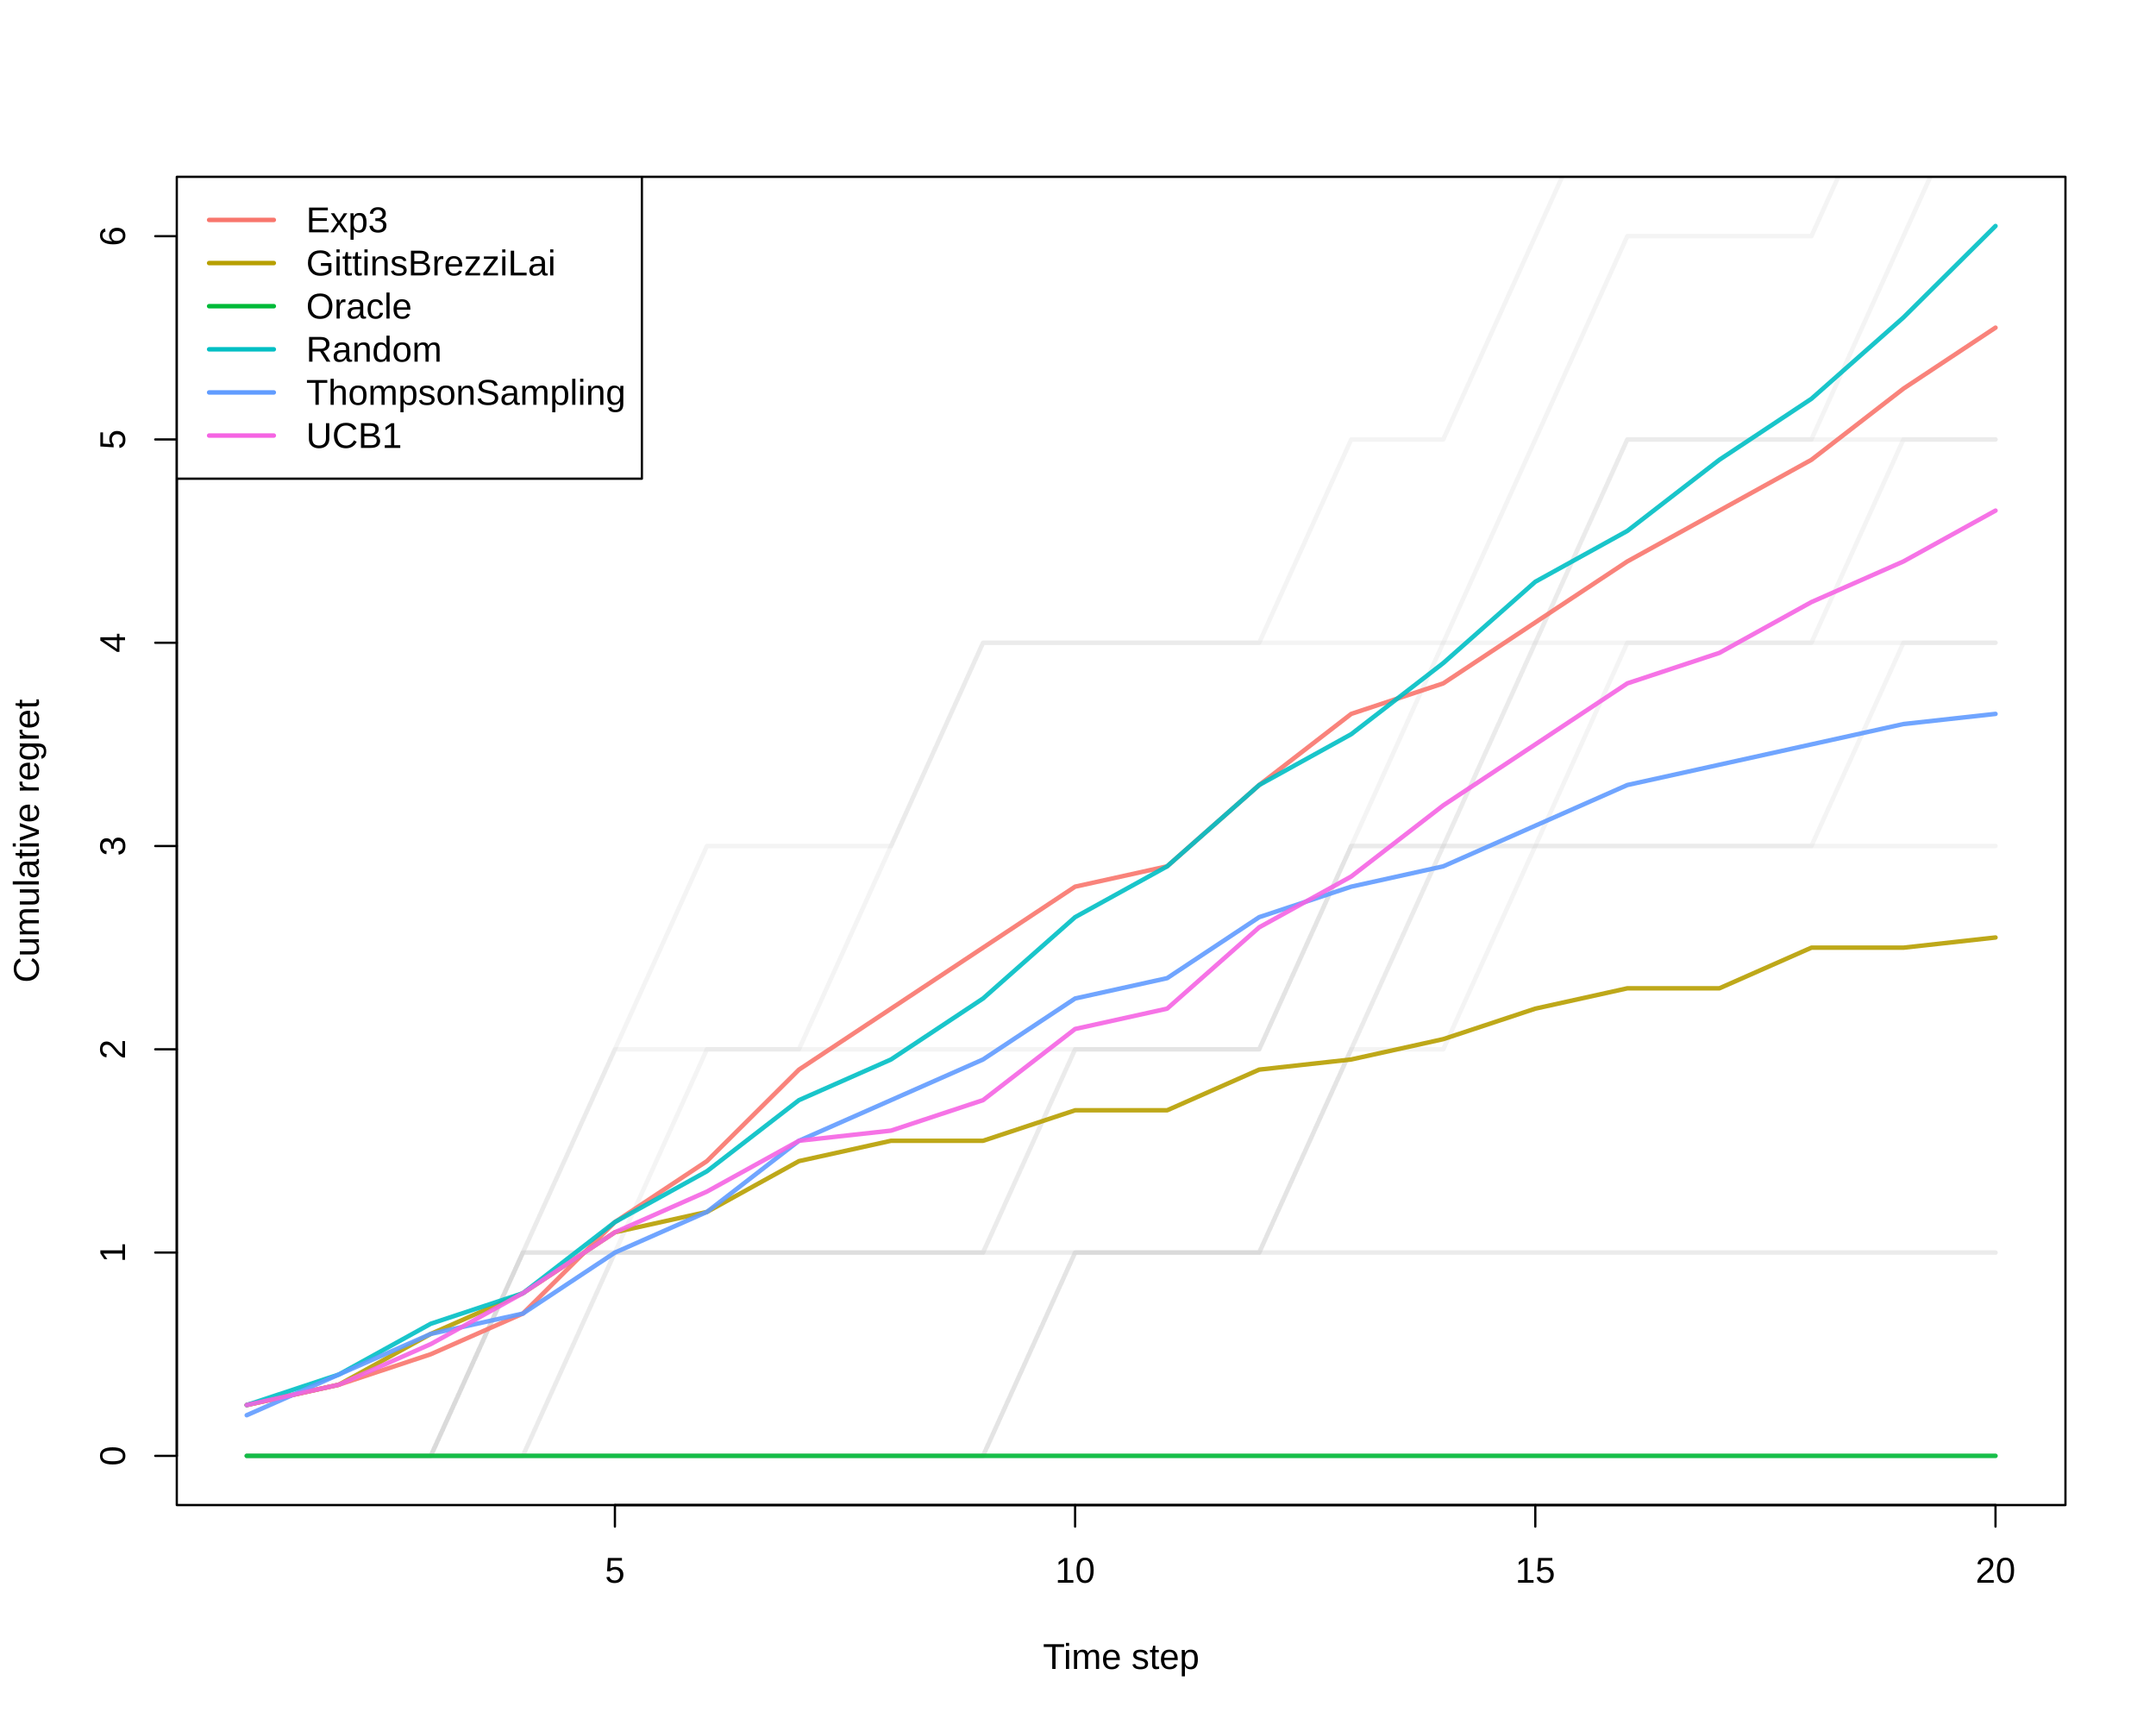
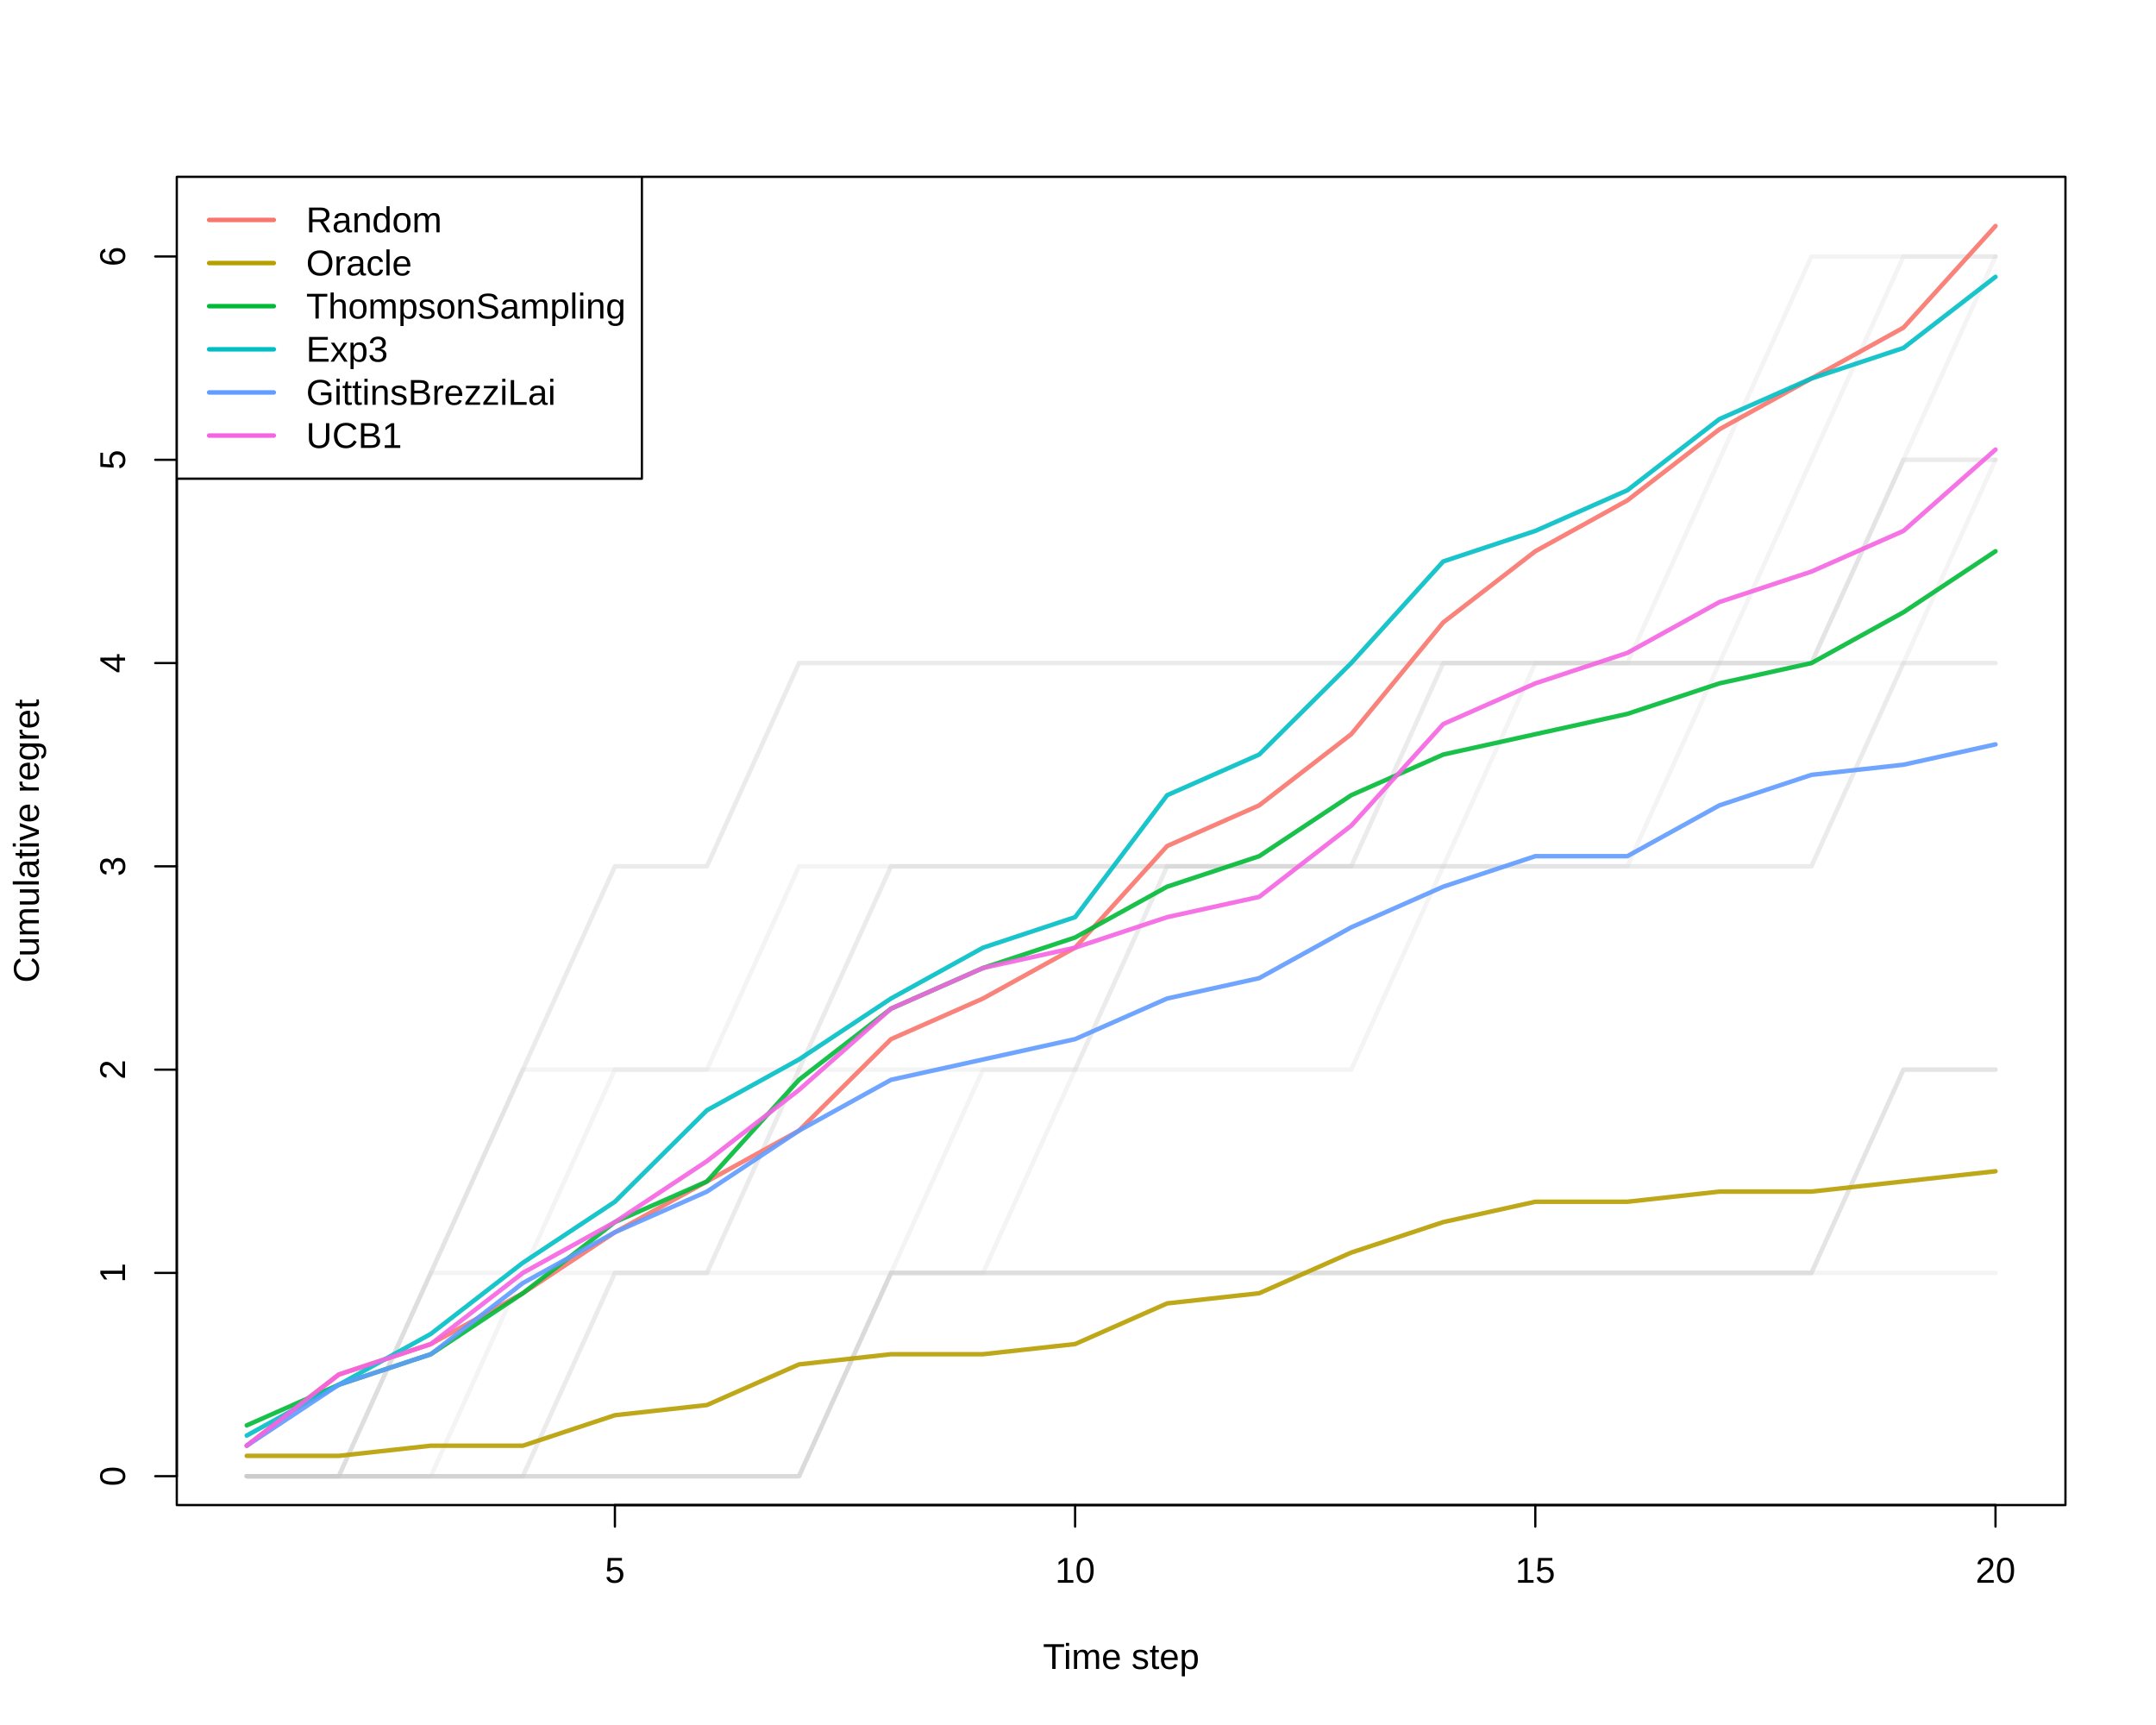
<svg xmlns="http://www.w3.org/2000/svg" viewBox="0 0 720.00 576.00">
  <defs>
    <style type="text/css">
    line, polyline, polygon, path, rect, circle {
      fill: none;
      stroke: #000000;
      stroke-linecap: round;
      stroke-linejoin: round;
      stroke-miterlimit: 10.00;
    }
  </style>
  </defs>
  <rect width="100%" height="100%" style="stroke: none; fill: #FFFFFF;" />
  <defs>
    <clipPath id="cpNTkuMDR8Njg5Ljc2fDUwMi41Nnw1OS4wNA==">
      <rect x="59.04" y="59.04" width="630.72" height="443.52" />
    </clipPath>
  </defs>
-   <polyline points="82.40,486.13 113.14,486.13 143.87,486.13 174.61,486.13 205.35,418.25 236.08,418.25 266.82,418.25 297.56,418.25 328.29,418.25 359.03,350.38 389.77,350.38 420.51,350.38 451.24,282.50 481.98,214.62 512.72,146.74 543.45,78.86 574.19,78.86 604.93,78.86 635.66,10.98 640.64,0.00 " style="stroke-width: 1.50; stroke: #CCCCCC; stroke-opacity: 0.20;" clip-path="url(#cpNTkuMDR8Njg5Ljc2fDUwMi41Nnw1OS4wNA==)" />
-   <polyline points="82.40,486.13 113.14,486.13 143.87,486.13 174.61,418.25 205.35,350.38 236.08,350.38 266.82,350.38 297.56,282.50 328.29,214.62 359.03,214.62 389.77,214.62 420.51,214.62 451.24,146.74 481.98,146.74 512.72,78.86 543.45,10.98 574.19,10.98 604.93,10.98 635.66,10.98 666.40,10.98 " style="stroke-width: 1.50; stroke: #CCCCCC; stroke-opacity: 0.20;" clip-path="url(#cpNTkuMDR8Njg5Ljc2fDUwMi41Nnw1OS4wNA==)" />
-   <polyline points="82.40,486.13 113.14,486.13 143.87,486.13 174.61,486.13 205.35,486.13 236.08,486.13 266.82,486.13 297.56,486.13 328.29,486.13 359.03,418.25 389.77,418.25 420.51,418.25 451.24,418.25 481.98,418.25 512.72,418.25 543.45,418.25 574.19,418.25 604.93,418.25 635.66,418.25 666.40,418.25 " style="stroke-width: 1.50; stroke: #CCCCCC; stroke-opacity: 0.20;" clip-path="url(#cpNTkuMDR8Njg5Ljc2fDUwMi41Nnw1OS4wNA==)" />
-   <polyline points="82.40,486.13 113.14,486.13 143.87,486.13 174.61,418.25 205.35,418.25 236.08,418.25 266.82,418.25 297.56,418.25 328.29,418.25 359.03,418.25 389.77,418.25 420.51,418.25 451.24,418.25 481.98,418.25 512.72,418.25 543.45,418.25 574.19,418.25 604.93,418.25 635.66,418.25 666.40,418.25 " style="stroke-width: 1.50; stroke: #CCCCCC; stroke-opacity: 0.20;" clip-path="url(#cpNTkuMDR8Njg5Ljc2fDUwMi41Nnw1OS4wNA==)" />
-   <polyline points="82.40,486.13 113.14,486.13 143.87,486.13 174.61,486.13 205.35,486.13 236.08,486.13 266.82,486.13 297.56,486.13 328.29,486.13 359.03,486.13 389.77,486.13 420.51,486.13 451.24,486.13 481.98,486.13 512.72,486.13 543.45,486.13 574.19,486.13 604.93,486.13 635.66,486.13 666.40,486.13 " style="stroke-width: 1.50; stroke: #CCCCCC; stroke-opacity: 0.20;" clip-path="url(#cpNTkuMDR8Njg5Ljc2fDUwMi41Nnw1OS4wNA==)" />
-   <polyline points="82.40,486.13 113.14,486.13 143.87,486.13 174.61,486.13 205.35,486.13 236.08,486.13 266.82,486.13 297.56,486.13 328.29,486.13 359.03,486.13 389.77,486.13 420.51,486.13 451.24,486.13 481.98,486.13 512.72,486.13 543.45,486.13 574.19,486.13 604.93,486.13 635.66,486.13 666.40,486.13 " style="stroke-width: 1.50; stroke: #CCCCCC; stroke-opacity: 0.20;" clip-path="url(#cpNTkuMDR8Njg5Ljc2fDUwMi41Nnw1OS4wNA==)" />
-   <polyline points="82.40,486.13 113.14,486.13 143.87,486.13 174.61,486.13 205.35,486.13 236.08,486.13 266.82,486.13 297.56,486.13 328.29,486.13 359.03,418.25 389.77,418.25 420.51,418.25 451.24,350.38 481.98,282.50 512.72,214.62 543.45,146.74 574.19,146.74 604.93,146.74 635.66,78.86 666.40,10.98 " style="stroke-width: 1.50; stroke: #CCCCCC; stroke-opacity: 0.20;" clip-path="url(#cpNTkuMDR8Njg5Ljc2fDUwMi41Nnw1OS4wNA==)" />
-   <polyline points="82.40,486.13 113.14,486.13 143.87,486.13 174.61,418.25 205.35,350.38 236.08,282.50 266.82,282.50 297.56,282.50 328.29,214.62 359.03,214.62 389.77,214.62 420.51,214.62 451.24,214.62 481.98,214.62 512.72,214.62 543.45,214.62 574.19,214.62 604.93,214.62 635.66,214.62 666.40,214.62 " style="stroke-width: 1.50; stroke: #CCCCCC; stroke-opacity: 0.20;" clip-path="url(#cpNTkuMDR8Njg5Ljc2fDUwMi41Nnw1OS4wNA==)" />
-   <polyline points="82.40,486.13 113.14,486.13 143.87,486.13 174.61,486.13 205.35,418.25 236.08,418.25 266.82,418.25 297.56,418.25 328.29,418.25 359.03,350.38 389.77,350.38 420.51,350.38 451.24,282.50 481.98,282.50 512.72,282.50 543.45,214.62 574.19,214.62 604.93,214.62 635.66,146.74 666.40,146.74 " style="stroke-width: 1.50; stroke: #CCCCCC; stroke-opacity: 0.20;" clip-path="url(#cpNTkuMDR8Njg5Ljc2fDUwMi41Nnw1OS4wNA==)" />
-   <polyline points="82.40,486.13 113.14,486.13 143.87,486.13 174.61,418.25 205.35,418.25 236.08,418.25 266.82,418.25 297.56,418.25 328.29,418.25 359.03,418.25 389.77,418.25 420.51,418.25 451.24,350.38 481.98,350.38 512.72,282.50 543.45,282.50 574.19,282.50 604.93,282.50 635.66,282.50 666.40,282.50 " style="stroke-width: 1.50; stroke: #CCCCCC; stroke-opacity: 0.20;" clip-path="url(#cpNTkuMDR8Njg5Ljc2fDUwMi41Nnw1OS4wNA==)" />
-   <polyline points="82.40,486.13 113.14,486.13 143.87,486.13 174.61,486.13 205.35,486.13 236.08,486.13 266.82,486.13 297.56,486.13 328.29,486.13 359.03,418.25 389.77,418.25 420.51,418.25 451.24,350.38 481.98,282.50 512.72,282.50 543.45,282.50 574.19,282.50 604.93,282.50 635.66,214.62 666.40,214.62 " style="stroke-width: 1.50; stroke: #CCCCCC; stroke-opacity: 0.20;" clip-path="url(#cpNTkuMDR8Njg5Ljc2fDUwMi41Nnw1OS4wNA==)" />
-   <polyline points="82.40,486.13 113.14,486.13 143.87,486.13 174.61,418.25 205.35,418.25 236.08,350.38 266.82,350.38 297.56,350.38 328.29,350.38 359.03,350.38 389.77,350.38 420.51,350.38 451.24,282.50 481.98,282.50 512.72,214.62 543.45,146.74 574.19,146.74 604.93,146.74 635.66,146.74 666.40,146.74 " style="stroke-width: 1.50; stroke: #CCCCCC; stroke-opacity: 0.20;" clip-path="url(#cpNTkuMDR8Njg5Ljc2fDUwMi41Nnw1OS4wNA==)" />
-   <polyline points="82.40,469.16 113.14,462.38 143.87,452.19 174.61,438.62 205.35,408.07 236.08,387.71 266.82,357.16 297.56,336.80 328.29,316.44 359.03,296.07 389.77,289.28 420.51,262.13 451.24,238.38 481.98,228.19 512.72,207.83 543.45,187.47 574.19,170.50 604.93,153.53 635.66,129.77 666.40,109.41 " style="stroke-width: 1.50; stroke: #F8766D; stroke-opacity: 0.90;" clip-path="url(#cpNTkuMDR8Njg5Ljc2fDUwMi41Nnw1OS4wNA==)" />
-   <polyline points="82.40,469.16 113.14,462.38 143.87,445.41 174.61,431.83 205.35,411.47 236.08,404.68 266.82,387.71 297.56,380.92 328.29,380.92 359.03,370.74 389.77,370.74 420.51,357.16 451.24,353.77 481.98,346.98 512.72,336.80 543.45,330.01 574.19,330.01 604.93,316.44 635.66,316.44 666.40,313.04 " style="stroke-width: 1.50; stroke: #B79F00; stroke-opacity: 0.90;" clip-path="url(#cpNTkuMDR8Njg5Ljc2fDUwMi41Nnw1OS4wNA==)" />
-   <polyline points="82.40,486.13 113.14,486.13 143.87,486.13 174.61,486.13 205.35,486.13 236.08,486.13 266.82,486.13 297.56,486.13 328.29,486.13 359.03,486.13 389.77,486.13 420.51,486.13 451.24,486.13 481.98,486.13 512.72,486.13 543.45,486.13 574.19,486.13 604.93,486.13 635.66,486.13 666.40,486.13 " style="stroke-width: 1.50; stroke: #00BA38; stroke-opacity: 0.90;" clip-path="url(#cpNTkuMDR8Njg5Ljc2fDUwMi41Nnw1OS4wNA==)" />
-   <polyline points="82.40,469.16 113.14,458.98 143.87,442.01 174.61,431.83 205.35,408.07 236.08,391.10 266.82,367.35 297.56,353.77 328.29,333.41 359.03,306.25 389.77,289.28 420.51,262.13 451.24,245.16 481.98,221.41 512.72,194.25 543.45,177.28 574.19,153.53 604.93,133.16 635.66,106.01 666.40,75.47 " style="stroke-width: 1.50; stroke: #00BFC4; stroke-opacity: 0.90;" clip-path="url(#cpNTkuMDR8Njg5Ljc2fDUwMi41Nnw1OS4wNA==)" />
-   <polyline points="82.40,472.56 113.14,458.98 143.87,445.41 174.61,438.62 205.35,418.25 236.08,404.68 266.82,380.92 297.56,367.35 328.29,353.77 359.03,333.41 389.77,326.62 420.51,306.25 451.24,296.07 481.98,289.28 512.72,275.71 543.45,262.13 574.19,255.35 604.93,248.56 635.66,241.77 666.40,238.38 " style="stroke-width: 1.50; stroke: #619CFF; stroke-opacity: 0.90;" clip-path="url(#cpNTkuMDR8Njg5Ljc2fDUwMi41Nnw1OS4wNA==)" />
-   <polyline points="82.40,469.16 113.14,462.38 143.87,448.80 174.61,431.83 205.35,411.47 236.08,397.89 266.82,380.92 297.56,377.53 328.29,367.35 359.03,343.59 389.77,336.80 420.51,309.65 451.24,292.68 481.98,268.92 512.72,248.56 543.45,228.19 574.19,218.01 604.93,201.04 635.66,187.47 666.40,170.50 " style="stroke-width: 1.50; stroke: #F564E3; stroke-opacity: 0.90;" clip-path="url(#cpNTkuMDR8Njg5Ljc2fDUwMi41Nnw1OS4wNA==)" />
+   <polyline points="82.40,492.92 113.14,492.92 143.87,492.92 174.61,492.92 205.35,492.92 236.08,492.92 266.82,492.92 297.56,425.04 328.29,425.04 359.03,357.16 389.77,289.28 420.51,289.28 451.24,289.28 481.98,289.28 512.72,221.41 543.45,221.41 574.19,153.53 604.93,85.65 635.66,85.65 666.40,85.65 " style="stroke-width: 1.50; stroke: #CCCCCC; stroke-opacity: 0.20;" clip-path="url(#cpNTkuMDR8Njg5Ljc2fDUwMi41Nnw1OS4wNA==)" />
+   <polyline points="82.40,492.92 113.14,492.92 143.87,425.04 174.61,425.04 205.35,425.04 236.08,425.04 266.82,357.16 297.56,289.28 328.29,289.28 359.03,289.28 389.77,289.28 420.51,289.28 451.24,289.28 481.98,221.41 512.72,221.41 543.45,221.41 574.19,221.41 604.93,221.41 635.66,153.53 666.40,153.53 " style="stroke-width: 1.50; stroke: #CCCCCC; stroke-opacity: 0.20;" clip-path="url(#cpNTkuMDR8Njg5Ljc2fDUwMi41Nnw1OS4wNA==)" />
+   <polyline points="82.40,492.92 113.14,492.92 143.87,492.92 174.61,492.92 205.35,492.92 236.08,492.92 266.82,492.92 297.56,425.04 328.29,425.04 359.03,425.04 389.77,425.04 420.51,425.04 451.24,425.04 481.98,425.04 512.72,425.04 543.45,425.04 574.19,425.04 604.93,425.04 635.66,357.16 666.40,357.16 " style="stroke-width: 1.50; stroke: #CCCCCC; stroke-opacity: 0.20;" clip-path="url(#cpNTkuMDR8Njg5Ljc2fDUwMi41Nnw1OS4wNA==)" />
+   <polyline points="82.40,492.92 113.14,492.92 143.87,492.92 174.61,492.92 205.35,425.04 236.08,425.04 266.82,425.04 297.56,425.04 328.29,425.04 359.03,425.04 389.77,425.04 420.51,425.04 451.24,425.04 481.98,425.04 512.72,425.04 543.45,425.04 574.19,425.04 604.93,425.04 635.66,425.04 666.40,425.04 " style="stroke-width: 1.50; stroke: #CCCCCC; stroke-opacity: 0.20;" clip-path="url(#cpNTkuMDR8Njg5Ljc2fDUwMi41Nnw1OS4wNA==)" />
+   <polyline points="82.40,492.92 113.14,492.92 143.87,492.92 174.61,492.92 205.35,425.04 236.08,425.04 266.82,357.16 297.56,289.28 328.29,289.28 359.03,289.28 389.77,289.28 420.51,289.28 451.24,289.28 481.98,289.28 512.72,289.28 543.45,289.28 574.19,289.28 604.93,289.28 635.66,221.41 666.40,221.41 " style="stroke-width: 1.50; stroke: #CCCCCC; stroke-opacity: 0.20;" clip-path="url(#cpNTkuMDR8Njg5Ljc2fDUwMi41Nnw1OS4wNA==)" />
+   <polyline points="82.40,492.92 113.14,492.92 143.87,492.92 174.61,425.04 205.35,357.16 236.08,357.16 266.82,289.28 297.56,289.28 328.29,289.28 359.03,289.28 389.77,289.28 420.51,289.28 451.24,289.28 481.98,221.41 512.72,221.41 543.45,221.41 574.19,221.41 604.93,221.41 635.66,153.53 666.40,85.65 " style="stroke-width: 1.50; stroke: #CCCCCC; stroke-opacity: 0.20;" clip-path="url(#cpNTkuMDR8Njg5Ljc2fDUwMi41Nnw1OS4wNA==)" />
+   <polyline points="82.40,492.92 113.14,492.92 143.87,492.92 174.61,492.92 205.35,492.92 236.08,492.92 266.82,492.92 297.56,425.04 328.29,357.16 359.03,357.16 389.77,289.28 420.51,289.28 451.24,289.28 481.98,289.28 512.72,289.28 543.45,289.28 574.19,221.41 604.93,153.53 635.66,85.65 666.40,85.65 " style="stroke-width: 1.50; stroke: #CCCCCC; stroke-opacity: 0.20;" clip-path="url(#cpNTkuMDR8Njg5Ljc2fDUwMi41Nnw1OS4wNA==)" />
+   <polyline points="82.40,492.92 113.14,492.92 143.87,425.04 174.61,357.16 205.35,357.16 236.08,357.16 266.82,357.16 297.56,357.16 328.29,357.16 359.03,357.16 389.77,357.16 420.51,357.16 451.24,357.16 481.98,289.28 512.72,289.28 543.45,289.28 574.19,289.28 604.93,289.28 635.66,221.41 666.40,153.53 " style="stroke-width: 1.50; stroke: #CCCCCC; stroke-opacity: 0.20;" clip-path="url(#cpNTkuMDR8Njg5Ljc2fDUwMi41Nnw1OS4wNA==)" />
+   <polyline points="82.40,492.92 113.14,492.92 143.87,492.92 174.61,492.92 205.35,492.92 236.08,492.92 266.82,492.92 297.56,425.04 328.29,425.04 359.03,425.04 389.77,425.04 420.51,425.04 451.24,425.04 481.98,425.04 512.72,425.04 543.45,425.04 574.19,425.04 604.93,425.04 635.66,357.16 666.40,357.16 " style="stroke-width: 1.50; stroke: #CCCCCC; stroke-opacity: 0.20;" clip-path="url(#cpNTkuMDR8Njg5Ljc2fDUwMi41Nnw1OS4wNA==)" />
+   <polyline points="82.40,492.92 113.14,492.92 143.87,425.04 174.61,357.16 205.35,289.28 236.08,289.28 266.82,221.41 297.56,221.41 328.29,221.41 359.03,221.41 389.77,221.41 420.51,221.41 451.24,221.41 481.98,221.41 512.72,221.41 543.45,221.41 574.19,221.41 604.93,221.41 635.66,221.41 666.40,221.41 " style="stroke-width: 1.50; stroke: #CCCCCC; stroke-opacity: 0.20;" clip-path="url(#cpNTkuMDR8Njg5Ljc2fDUwMi41Nnw1OS4wNA==)" />
+   <polyline points="82.40,492.92 113.14,492.92 143.87,492.92 174.61,492.92 205.35,492.92 236.08,492.92 266.82,492.92 297.56,425.04 328.29,425.04 359.03,425.04 389.77,425.04 420.51,425.04 451.24,425.04 481.98,425.04 512.72,425.04 543.45,425.04 574.19,425.04 604.93,425.04 635.66,357.16 666.40,357.16 " style="stroke-width: 1.50; stroke: #CCCCCC; stroke-opacity: 0.20;" clip-path="url(#cpNTkuMDR8Njg5Ljc2fDUwMi41Nnw1OS4wNA==)" />
+   <polyline points="82.40,492.92 113.14,492.92 143.87,425.04 174.61,357.16 205.35,289.28 236.08,289.28 266.82,221.41 297.56,221.41 328.29,221.41 359.03,221.41 389.77,221.41 420.51,221.41 451.24,221.41 481.98,221.41 512.72,221.41 543.45,221.41 574.19,221.41 604.93,221.41 635.66,153.53 666.40,153.53 " style="stroke-width: 1.50; stroke: #CCCCCC; stroke-opacity: 0.20;" clip-path="url(#cpNTkuMDR8Njg5Ljc2fDUwMi41Nnw1OS4wNA==)" />
+   <polyline points="82.40,482.74 113.14,458.98 143.87,448.80 174.61,431.83 205.35,411.47 236.08,394.50 266.82,377.53 297.56,346.98 328.29,333.41 359.03,316.44 389.77,282.50 420.51,268.92 451.24,245.16 481.98,207.83 512.72,184.07 543.45,167.10 574.19,143.35 604.93,126.38 635.66,109.41 666.40,75.47 " style="stroke-width: 1.50; stroke: #F8766D; stroke-opacity: 0.90;" clip-path="url(#cpNTkuMDR8Njg5Ljc2fDUwMi41Nnw1OS4wNA==)" />
+   <polyline points="82.40,486.13 113.14,486.13 143.87,482.74 174.61,482.74 205.35,472.56 236.08,469.16 266.82,455.59 297.56,452.19 328.29,452.19 359.03,448.80 389.77,435.22 420.51,431.83 451.24,418.25 481.98,408.07 512.72,401.28 543.45,401.28 574.19,397.89 604.93,397.89 635.66,394.50 666.40,391.10 " style="stroke-width: 1.50; stroke: #B79F00; stroke-opacity: 0.90;" clip-path="url(#cpNTkuMDR8Njg5Ljc2fDUwMi41Nnw1OS4wNA==)" />
+   <polyline points="82.40,475.95 113.14,462.38 143.87,452.19 174.61,431.83 205.35,408.07 236.08,394.50 266.82,360.56 297.56,336.80 328.29,323.22 359.03,313.04 389.77,296.07 420.51,285.89 451.24,265.53 481.98,251.95 512.72,245.16 543.45,238.38 574.19,228.19 604.93,221.41 635.66,204.44 666.40,184.07 " style="stroke-width: 1.50; stroke: #00BA38; stroke-opacity: 0.90;" clip-path="url(#cpNTkuMDR8Njg5Ljc2fDUwMi41Nnw1OS4wNA==)" />
+   <polyline points="82.40,479.35 113.14,462.38 143.87,445.41 174.61,421.65 205.35,401.28 236.08,370.74 266.82,353.77 297.56,333.41 328.29,316.44 359.03,306.25 389.77,265.53 420.51,251.95 451.24,221.41 481.98,187.47 512.72,177.28 543.45,163.71 574.19,139.95 604.93,126.38 635.66,116.19 666.40,92.44 " style="stroke-width: 1.50; stroke: #00BFC4; stroke-opacity: 0.90;" clip-path="url(#cpNTkuMDR8Njg5Ljc2fDUwMi41Nnw1OS4wNA==)" />
+   <polyline points="82.40,482.74 113.14,462.38 143.87,452.19 174.61,428.44 205.35,411.47 236.08,397.89 266.82,377.53 297.56,360.56 328.29,353.77 359.03,346.98 389.77,333.41 420.51,326.62 451.24,309.65 481.98,296.07 512.72,285.89 543.45,285.89 574.19,268.92 604.93,258.74 635.66,255.35 666.40,248.56 " style="stroke-width: 1.50; stroke: #619CFF; stroke-opacity: 0.90;" clip-path="url(#cpNTkuMDR8Njg5Ljc2fDUwMi41Nnw1OS4wNA==)" />
+   <polyline points="82.40,482.74 113.14,458.98 143.87,448.80 174.61,425.04 205.35,408.07 236.08,387.71 266.82,363.95 297.56,336.80 328.29,323.22 359.03,316.44 389.77,306.25 420.51,299.47 451.24,275.71 481.98,241.77 512.72,228.19 543.45,218.01 574.19,201.04 604.93,190.86 635.66,177.28 666.40,150.13 " style="stroke-width: 1.50; stroke: #F564E3; stroke-opacity: 0.90;" clip-path="url(#cpNTkuMDR8Njg5Ljc2fDUwMi41Nnw1OS4wNA==)" />
  <defs>
    <clipPath id="cpMC4wMHw3MjAuMDB8NTc2LjAwfDAuMDA=">
      <rect x="0.00" y="0.00" width="720.00" height="576.00" />
    </clipPath>
  </defs>
  <line x1="205.35" y1="502.56" x2="666.40" y2="502.56" style="stroke-width: 0.75;" clip-path="url(#cpMC4wMHw3MjAuMDB8NTc2LjAwfDAuMDA=)" />
  <line x1="205.35" y1="502.56" x2="205.35" y2="509.76" style="stroke-width: 0.75;" clip-path="url(#cpMC4wMHw3MjAuMDB8NTc2LjAwfDAuMDA=)" />
  <line x1="359.03" y1="502.56" x2="359.03" y2="509.76" style="stroke-width: 0.75;" clip-path="url(#cpMC4wMHw3MjAuMDB8NTc2LjAwfDAuMDA=)" />
  <line x1="512.72" y1="502.56" x2="512.72" y2="509.76" style="stroke-width: 0.75;" clip-path="url(#cpMC4wMHw3MjAuMDB8NTc2LjAwfDAuMDA=)" />
  <line x1="666.40" y1="502.56" x2="666.40" y2="509.76" style="stroke-width: 0.75;" clip-path="url(#cpMC4wMHw3MjAuMDB8NTc2LjAwfDAuMDA=)" />
  <g clip-path="url(#cpMC4wMHw3MjAuMDB8NTc2LjAwfDAuMDA=)">
    <text x="202.01" y="528.48" style="font-size: 12.00px; font-family: Liberation Sans;" textLength="6.67px" lengthAdjust="spacingAndGlyphs">5</text>
  </g>
  <g clip-path="url(#cpMC4wMHw3MjAuMDB8NTc2LjAwfDAuMDA=)">
    <text x="352.36" y="528.48" style="font-size: 12.00px; font-family: Liberation Sans;" textLength="13.34px" lengthAdjust="spacingAndGlyphs">10</text>
  </g>
  <g clip-path="url(#cpMC4wMHw3MjAuMDB8NTc2LjAwfDAuMDA=)">
    <text x="506.04" y="528.48" style="font-size: 12.00px; font-family: Liberation Sans;" textLength="13.34px" lengthAdjust="spacingAndGlyphs">15</text>
  </g>
  <g clip-path="url(#cpMC4wMHw3MjAuMDB8NTc2LjAwfDAuMDA=)">
    <text x="659.73" y="528.48" style="font-size: 12.00px; font-family: Liberation Sans;" textLength="13.34px" lengthAdjust="spacingAndGlyphs">20</text>
  </g>
-   <line x1="59.04" y1="486.13" x2="59.04" y2="78.86" style="stroke-width: 0.75;" clip-path="url(#cpMC4wMHw3MjAuMDB8NTc2LjAwfDAuMDA=)" />
-   <line x1="59.04" y1="486.13" x2="51.84" y2="486.13" style="stroke-width: 0.75;" clip-path="url(#cpMC4wMHw3MjAuMDB8NTc2LjAwfDAuMDA=)" />
-   <line x1="59.04" y1="418.25" x2="51.84" y2="418.25" style="stroke-width: 0.75;" clip-path="url(#cpMC4wMHw3MjAuMDB8NTc2LjAwfDAuMDA=)" />
-   <line x1="59.04" y1="350.38" x2="51.84" y2="350.38" style="stroke-width: 0.75;" clip-path="url(#cpMC4wMHw3MjAuMDB8NTc2LjAwfDAuMDA=)" />
-   <line x1="59.04" y1="282.50" x2="51.84" y2="282.50" style="stroke-width: 0.75;" clip-path="url(#cpMC4wMHw3MjAuMDB8NTc2LjAwfDAuMDA=)" />
-   <line x1="59.04" y1="214.62" x2="51.84" y2="214.62" style="stroke-width: 0.75;" clip-path="url(#cpMC4wMHw3MjAuMDB8NTc2LjAwfDAuMDA=)" />
-   <line x1="59.04" y1="146.74" x2="51.84" y2="146.74" style="stroke-width: 0.75;" clip-path="url(#cpMC4wMHw3MjAuMDB8NTc2LjAwfDAuMDA=)" />
-   <line x1="59.04" y1="78.86" x2="51.84" y2="78.86" style="stroke-width: 0.75;" clip-path="url(#cpMC4wMHw3MjAuMDB8NTc2LjAwfDAuMDA=)" />
+   <line x1="59.04" y1="492.92" x2="59.04" y2="85.65" style="stroke-width: 0.75;" clip-path="url(#cpMC4wMHw3MjAuMDB8NTc2LjAwfDAuMDA=)" />
+   <line x1="59.04" y1="492.92" x2="51.84" y2="492.92" style="stroke-width: 0.75;" clip-path="url(#cpMC4wMHw3MjAuMDB8NTc2LjAwfDAuMDA=)" />
+   <line x1="59.04" y1="425.04" x2="51.84" y2="425.04" style="stroke-width: 0.75;" clip-path="url(#cpMC4wMHw3MjAuMDB8NTc2LjAwfDAuMDA=)" />
+   <line x1="59.04" y1="357.16" x2="51.84" y2="357.16" style="stroke-width: 0.75;" clip-path="url(#cpMC4wMHw3MjAuMDB8NTc2LjAwfDAuMDA=)" />
+   <line x1="59.04" y1="289.28" x2="51.84" y2="289.28" style="stroke-width: 0.75;" clip-path="url(#cpMC4wMHw3MjAuMDB8NTc2LjAwfDAuMDA=)" />
+   <line x1="59.04" y1="221.41" x2="51.84" y2="221.41" style="stroke-width: 0.75;" clip-path="url(#cpMC4wMHw3MjAuMDB8NTc2LjAwfDAuMDA=)" />
+   <line x1="59.04" y1="153.53" x2="51.84" y2="153.53" style="stroke-width: 0.75;" clip-path="url(#cpMC4wMHw3MjAuMDB8NTc2LjAwfDAuMDA=)" />
+   <line x1="59.04" y1="85.65" x2="51.84" y2="85.65" style="stroke-width: 0.75;" clip-path="url(#cpMC4wMHw3MjAuMDB8NTc2LjAwfDAuMDA=)" />
  <g clip-path="url(#cpMC4wMHw3MjAuMDB8NTc2LjAwfDAuMDA=)">
-     <text transform="translate(41.76,489.47) rotate(-90)" style="font-size: 12.00px; font-family: Liberation Sans;" textLength="6.67px" lengthAdjust="spacingAndGlyphs">0</text>
+     <text transform="translate(41.76,496.26) rotate(-90)" style="font-size: 12.00px; font-family: Liberation Sans;" textLength="6.67px" lengthAdjust="spacingAndGlyphs">0</text>
  </g>
  <g clip-path="url(#cpMC4wMHw3MjAuMDB8NTc2LjAwfDAuMDA=)">
-     <text transform="translate(41.76,421.59) rotate(-90)" style="font-size: 12.00px; font-family: Liberation Sans;" textLength="6.67px" lengthAdjust="spacingAndGlyphs">1</text>
+     <text transform="translate(41.76,428.38) rotate(-90)" style="font-size: 12.00px; font-family: Liberation Sans;" textLength="6.67px" lengthAdjust="spacingAndGlyphs">1</text>
  </g>
  <g clip-path="url(#cpMC4wMHw3MjAuMDB8NTc2LjAwfDAuMDA=)">
-     <text transform="translate(41.76,353.71) rotate(-90)" style="font-size: 12.00px; font-family: Liberation Sans;" textLength="6.67px" lengthAdjust="spacingAndGlyphs">2</text>
+     <text transform="translate(41.76,360.50) rotate(-90)" style="font-size: 12.00px; font-family: Liberation Sans;" textLength="6.67px" lengthAdjust="spacingAndGlyphs">2</text>
  </g>
  <g clip-path="url(#cpMC4wMHw3MjAuMDB8NTc2LjAwfDAuMDA=)">
-     <text transform="translate(41.76,285.83) rotate(-90)" style="font-size: 12.00px; font-family: Liberation Sans;" textLength="6.67px" lengthAdjust="spacingAndGlyphs">3</text>
+     <text transform="translate(41.76,292.62) rotate(-90)" style="font-size: 12.00px; font-family: Liberation Sans;" textLength="6.67px" lengthAdjust="spacingAndGlyphs">3</text>
  </g>
  <g clip-path="url(#cpMC4wMHw3MjAuMDB8NTc2LjAwfDAuMDA=)">
-     <text transform="translate(41.76,217.95) rotate(-90)" style="font-size: 12.00px; font-family: Liberation Sans;" textLength="6.67px" lengthAdjust="spacingAndGlyphs">4</text>
+     <text transform="translate(41.76,224.74) rotate(-90)" style="font-size: 12.00px; font-family: Liberation Sans;" textLength="6.67px" lengthAdjust="spacingAndGlyphs">4</text>
  </g>
  <g clip-path="url(#cpMC4wMHw3MjAuMDB8NTc2LjAwfDAuMDA=)">
-     <text transform="translate(41.76,150.08) rotate(-90)" style="font-size: 12.00px; font-family: Liberation Sans;" textLength="6.67px" lengthAdjust="spacingAndGlyphs">5</text>
+     <text transform="translate(41.76,156.86) rotate(-90)" style="font-size: 12.00px; font-family: Liberation Sans;" textLength="6.67px" lengthAdjust="spacingAndGlyphs">5</text>
  </g>
  <g clip-path="url(#cpMC4wMHw3MjAuMDB8NTc2LjAwfDAuMDA=)">
-     <text transform="translate(41.76,82.20) rotate(-90)" style="font-size: 12.00px; font-family: Liberation Sans;" textLength="6.67px" lengthAdjust="spacingAndGlyphs">6</text>
+     <text transform="translate(41.76,88.98) rotate(-90)" style="font-size: 12.00px; font-family: Liberation Sans;" textLength="6.67px" lengthAdjust="spacingAndGlyphs">6</text>
  </g>
  <g clip-path="url(#cpMC4wMHw3MjAuMDB8NTc2LjAwfDAuMDA=)">
    <text x="348.29" y="557.28" style="font-size: 12.00px; font-family: Liberation Sans;" textLength="52.22px" lengthAdjust="spacingAndGlyphs">Time step</text>
  </g>
  <g clip-path="url(#cpMC4wMHw3MjAuMDB8NTc2LjAwfDAuMDA=)">
    <text transform="translate(12.96,328.15) rotate(-90)" style="font-size: 12.00px; font-family: Liberation Sans;" textLength="94.70px" lengthAdjust="spacingAndGlyphs">Cumulative regret</text>
  </g>
  <polyline points="59.04,502.56 689.76,502.56 689.76,59.04 59.04,59.04 59.04,502.56 " style="stroke-width: 0.75;" clip-path="url(#cpMC4wMHw3MjAuMDB8NTc2LjAwfDAuMDA=)" />
  <defs>
    <clipPath id="cpNTkuMDR8Njg5Ljc2fDUwMi41Nnw1OS4wNA==">
      <rect x="59.04" y="59.04" width="630.72" height="443.52" />
    </clipPath>
  </defs>
  <rect x="59.04" y="59.04" width="155.32" height="100.80" style="stroke-width: 0.75; fill: #FFFFFF;" clip-path="url(#cpNTkuMDR8Njg5Ljc2fDUwMi41Nnw1OS4wNA==)" />
  <line x1="69.84" y1="73.44" x2="91.44" y2="73.44" style="stroke-width: 1.50; stroke: #F8766D;" clip-path="url(#cpNTkuMDR8Njg5Ljc2fDUwMi41Nnw1OS4wNA==)" />
  <line x1="69.84" y1="87.84" x2="91.44" y2="87.84" style="stroke-width: 1.50; stroke: #B79F00;" clip-path="url(#cpNTkuMDR8Njg5Ljc2fDUwMi41Nnw1OS4wNA==)" />
  <line x1="69.84" y1="102.24" x2="91.44" y2="102.24" style="stroke-width: 1.50; stroke: #00BA38;" clip-path="url(#cpNTkuMDR8Njg5Ljc2fDUwMi41Nnw1OS4wNA==)" />
  <line x1="69.84" y1="116.64" x2="91.44" y2="116.64" style="stroke-width: 1.50; stroke: #00BFC4;" clip-path="url(#cpNTkuMDR8Njg5Ljc2fDUwMi41Nnw1OS4wNA==)" />
  <line x1="69.84" y1="131.04" x2="91.44" y2="131.04" style="stroke-width: 1.50; stroke: #619CFF;" clip-path="url(#cpNTkuMDR8Njg5Ljc2fDUwMi41Nnw1OS4wNA==)" />
  <line x1="69.84" y1="145.44" x2="91.44" y2="145.44" style="stroke-width: 1.50; stroke: #F564E3;" clip-path="url(#cpNTkuMDR8Njg5Ljc2fDUwMi41Nnw1OS4wNA==)" />
  <g clip-path="url(#cpNTkuMDR8Njg5Ljc2fDUwMi41Nnw1OS4wNA==)">
-     <text x="102.24" y="77.56" style="font-size: 12.00px; font-family: Liberation Sans;" textLength="27.34px" lengthAdjust="spacingAndGlyphs">Exp3</text>
+     <text x="102.24" y="77.56" style="font-size: 12.00px; font-family: Liberation Sans;" textLength="45.36px" lengthAdjust="spacingAndGlyphs">Random</text>
  </g>
  <g clip-path="url(#cpNTkuMDR8Njg5Ljc2fDUwMi41Nnw1OS4wNA==)">
-     <text x="102.24" y="91.97" style="font-size: 12.00px; font-family: Liberation Sans;" textLength="83.36px" lengthAdjust="spacingAndGlyphs">GittinsBrezziLai</text>
+     <text x="102.24" y="91.97" style="font-size: 12.00px; font-family: Liberation Sans;" textLength="35.34px" lengthAdjust="spacingAndGlyphs">Oracle</text>
  </g>
  <g clip-path="url(#cpNTkuMDR8Njg5Ljc2fDUwMi41Nnw1OS4wNA==)">
-     <text x="102.24" y="106.37" style="font-size: 12.00px; font-family: Liberation Sans;" textLength="35.34px" lengthAdjust="spacingAndGlyphs">Oracle</text>
+     <text x="102.24" y="106.37" style="font-size: 12.00px; font-family: Liberation Sans;" textLength="106.72px" lengthAdjust="spacingAndGlyphs">ThompsonSampling</text>
  </g>
  <g clip-path="url(#cpNTkuMDR8Njg5Ljc2fDUwMi41Nnw1OS4wNA==)">
-     <text x="102.24" y="120.77" style="font-size: 12.00px; font-family: Liberation Sans;" textLength="45.36px" lengthAdjust="spacingAndGlyphs">Random</text>
+     <text x="102.24" y="120.77" style="font-size: 12.00px; font-family: Liberation Sans;" textLength="27.34px" lengthAdjust="spacingAndGlyphs">Exp3</text>
  </g>
  <g clip-path="url(#cpNTkuMDR8Njg5Ljc2fDUwMi41Nnw1OS4wNA==)">
-     <text x="102.24" y="135.17" style="font-size: 12.00px; font-family: Liberation Sans;" textLength="106.72px" lengthAdjust="spacingAndGlyphs">ThompsonSampling</text>
+     <text x="102.24" y="135.17" style="font-size: 12.00px; font-family: Liberation Sans;" textLength="83.36px" lengthAdjust="spacingAndGlyphs">GittinsBrezziLai</text>
  </g>
  <g clip-path="url(#cpNTkuMDR8Njg5Ljc2fDUwMi41Nnw1OS4wNA==)">
    <text x="102.24" y="149.56" style="font-size: 12.00px; font-family: Liberation Sans;" textLength="32.02px" lengthAdjust="spacingAndGlyphs">UCB1</text>
  </g>
</svg>
